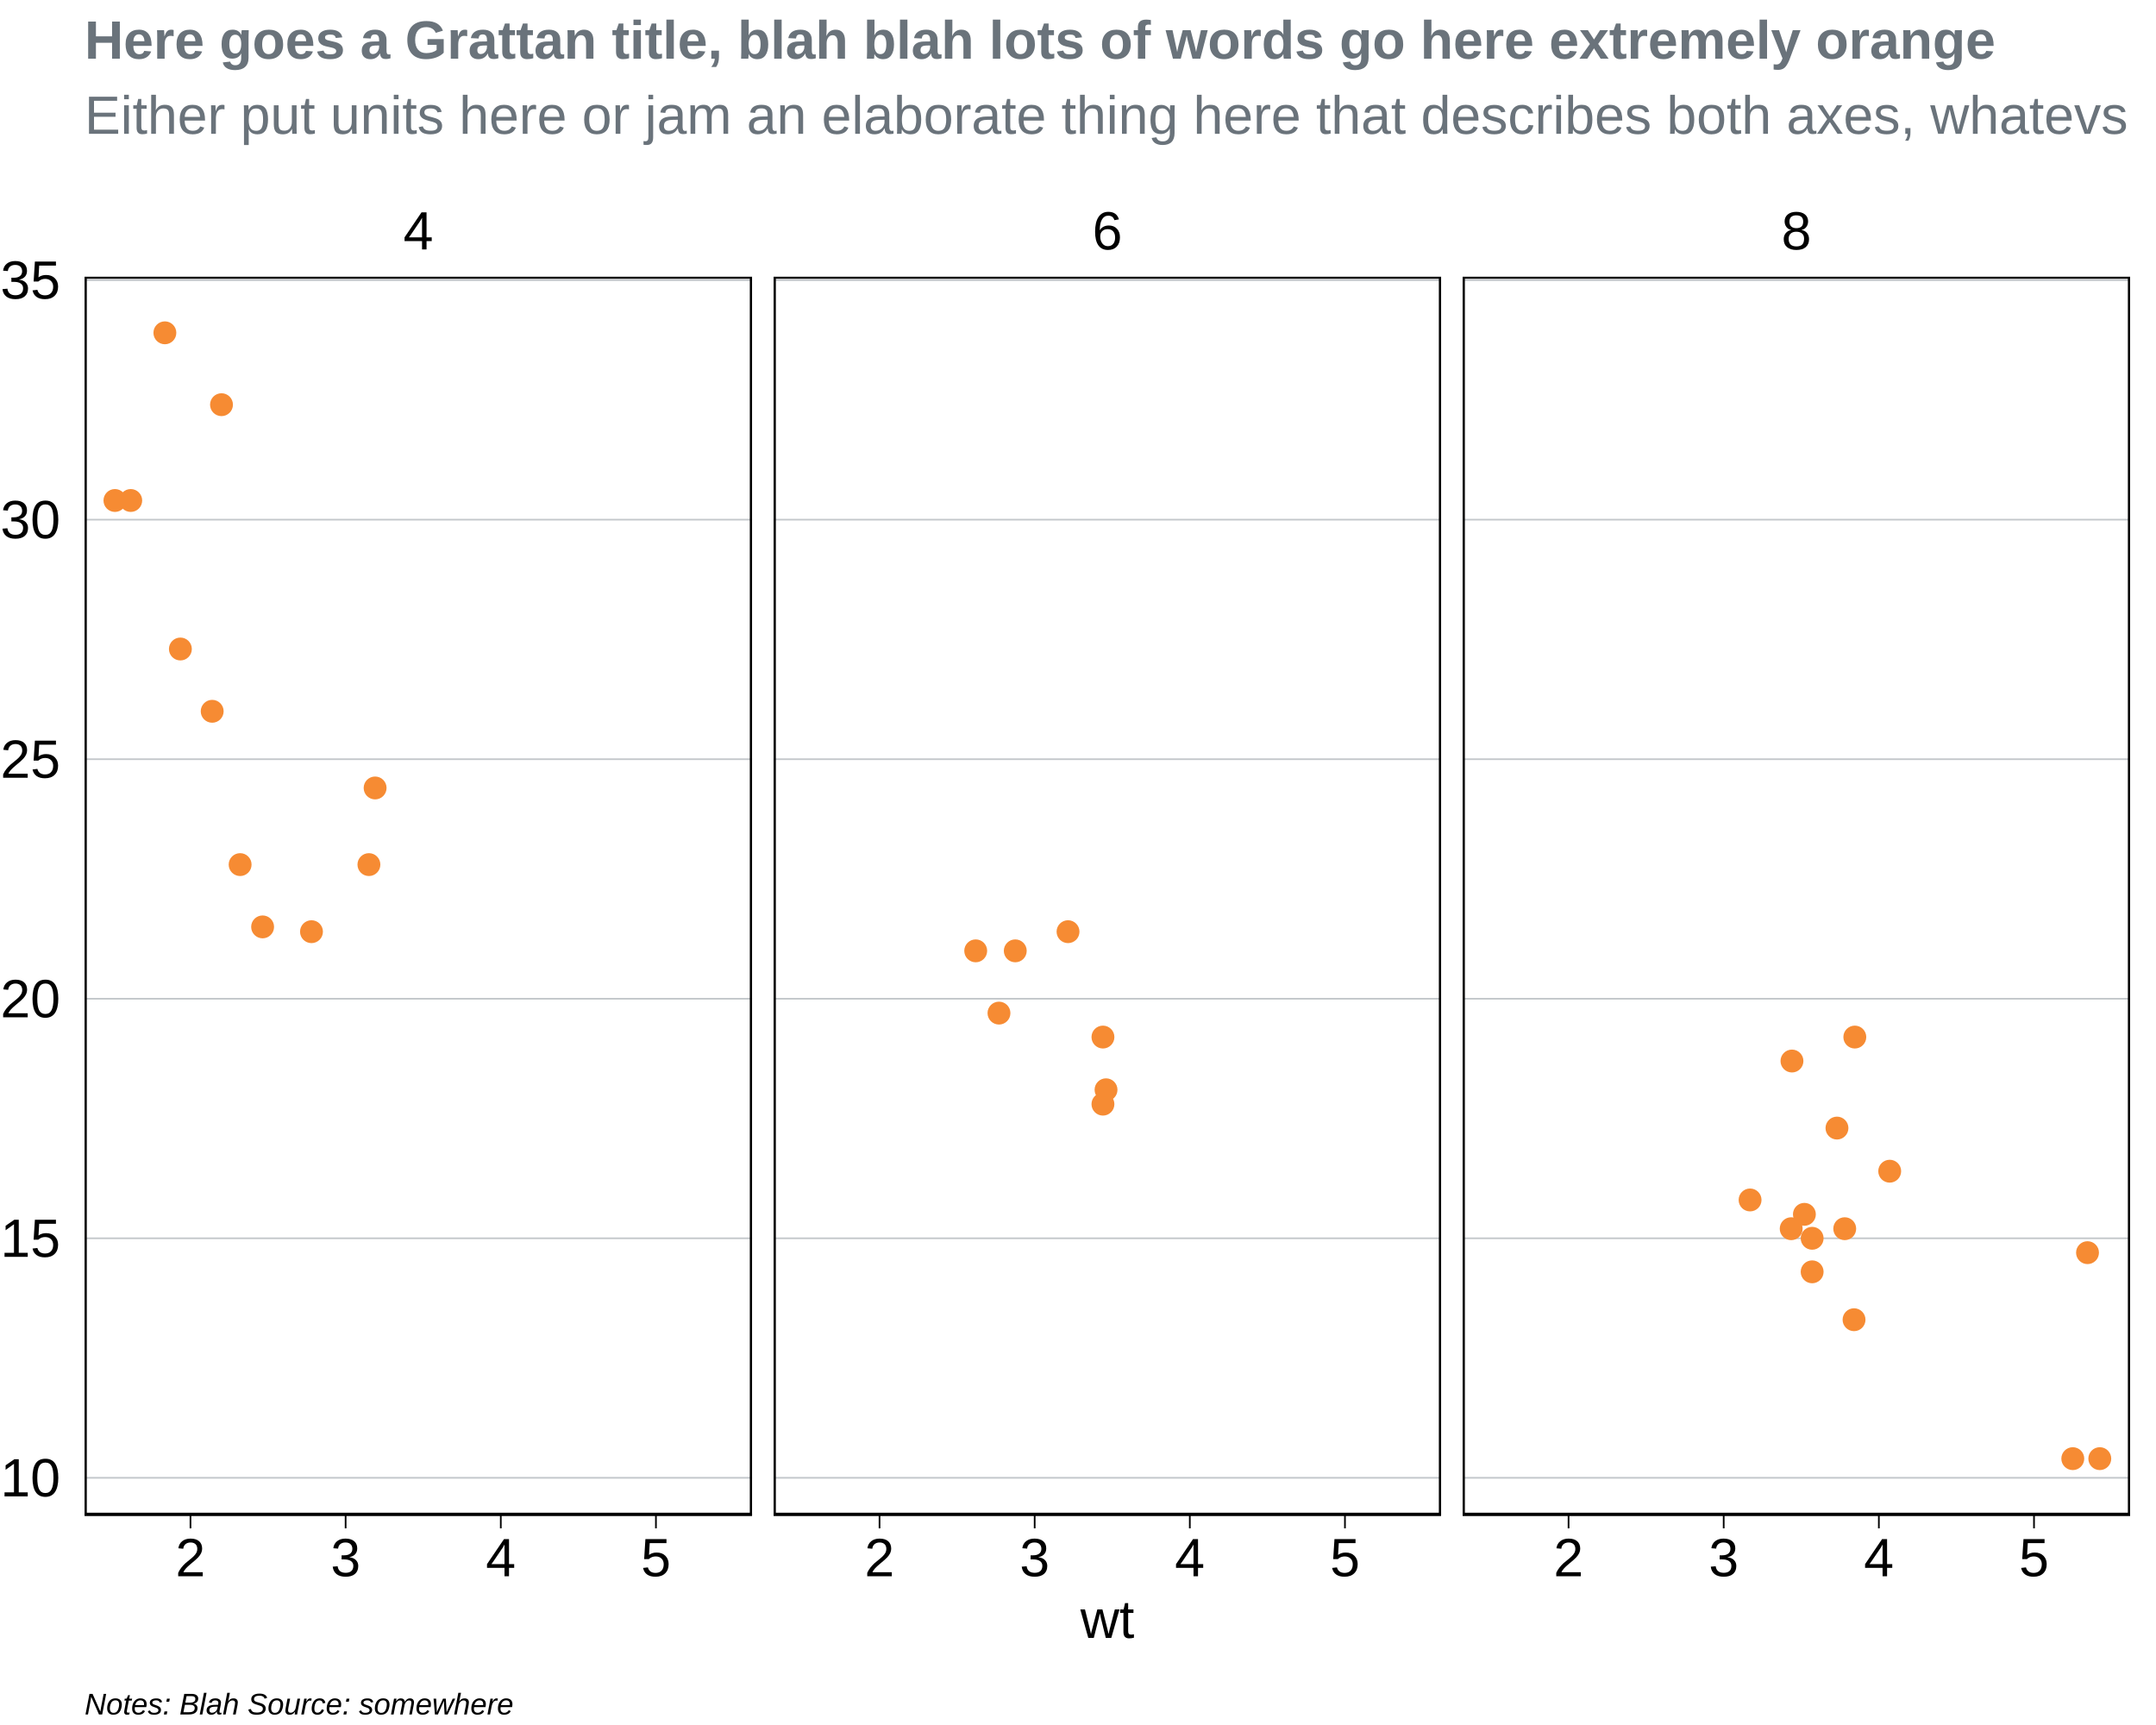
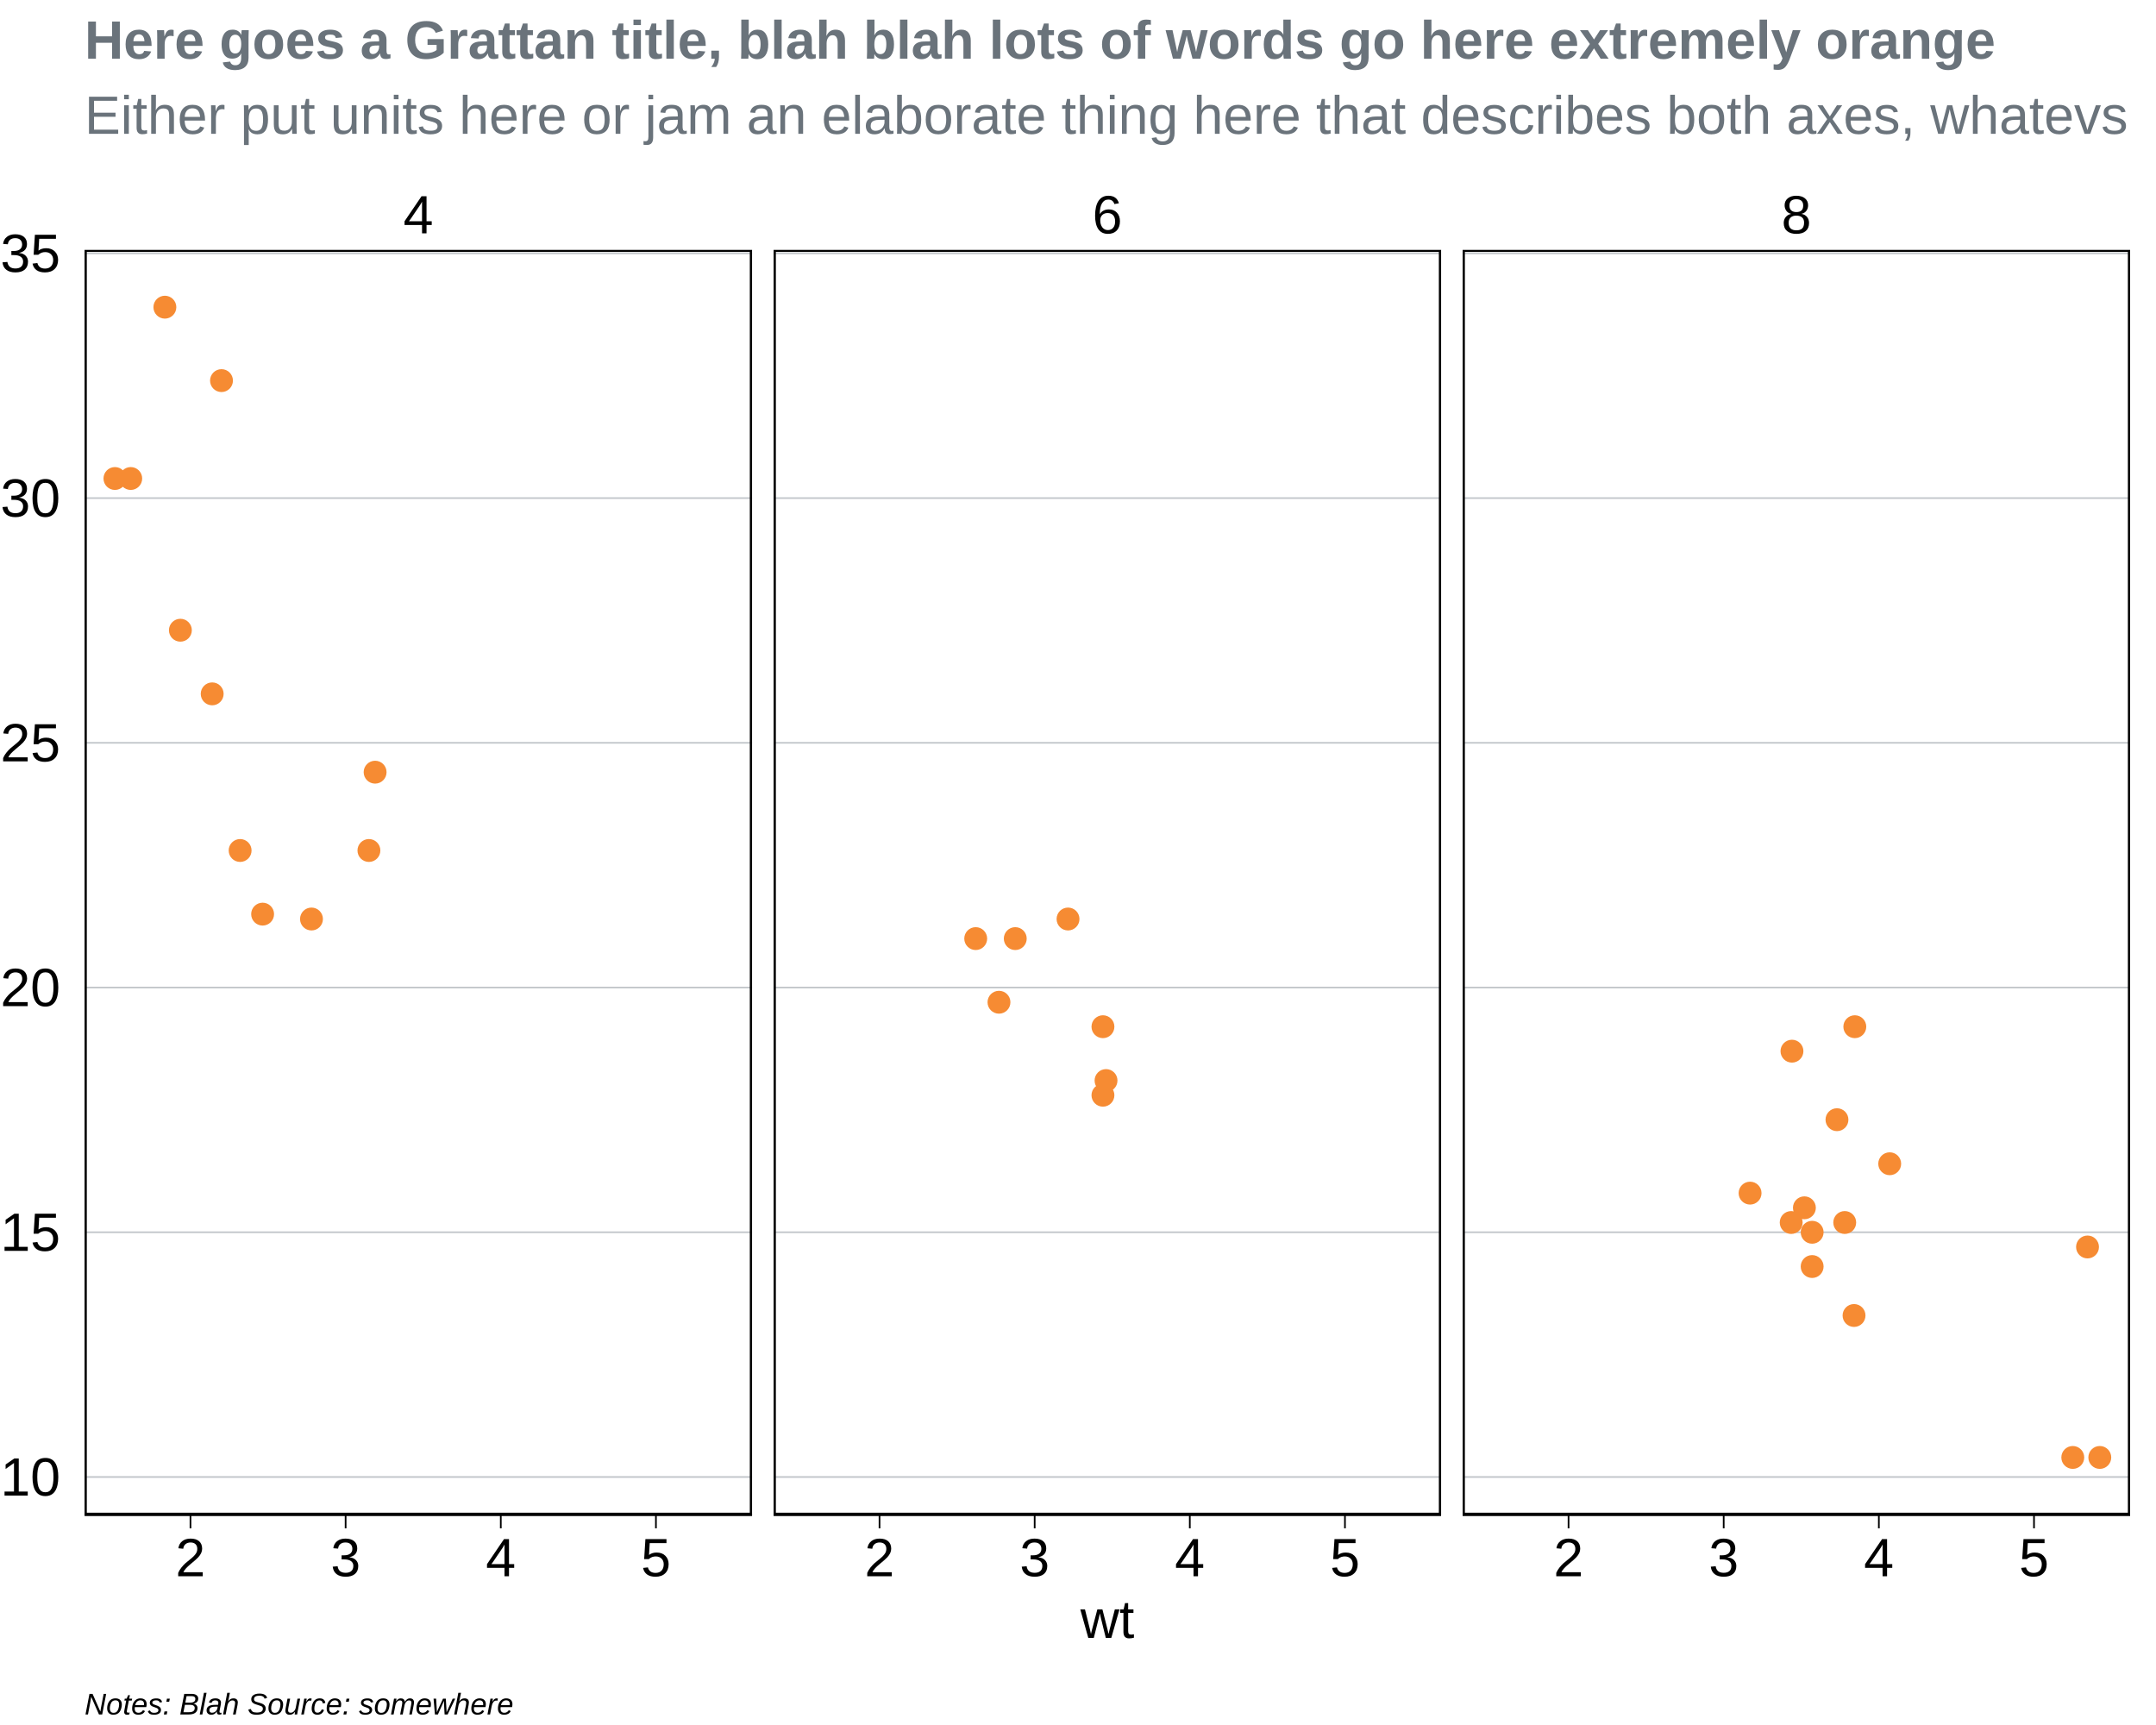
<svg xmlns="http://www.w3.org/2000/svg" viewBox="0 0 720.00 576.00">
  <defs>
    <style type="text/css">
    line, polyline, polygon, path, rect, circle {
      fill: none;
      stroke: #000000;
      stroke-linecap: round;
      stroke-linejoin: round;
      stroke-miterlimit: 10.00;
    }
  </style>
  </defs>
  <rect width="100%" height="100%" style="stroke: none; fill: #FFFFFF;" />
  <rect x="0.00" y="0.00" width="720.00" height="576.00" style="stroke-width: 0.75; stroke: none; fill: #FFFFFF;" />
  <defs>
-     <clipPath id="cpMjguMjR8MjUxLjE1fDUwNS44Nnw5Mi4zNA==">
-       <rect x="28.24" y="92.34" width="222.91" height="413.52" />
-     </clipPath>
-   </defs>
-   <rect x="28.24" y="92.34" width="222.91" height="413.52" style="stroke-width: 0.75; stroke: none; fill: #FFFFFF;" clip-path="url(#cpMjguMjR8MjUxLjE1fDUwNS44Nnw5Mi4zNA==)" />
-   <polyline points="28.24,493.46 251.15,493.46 " style="stroke-width: 0.56; stroke: #C3C7CB; stroke-linecap: butt;" clip-path="url(#cpMjguMjR8MjUxLjE1fDUwNS44Nnw5Mi4zNA==)" />
-   <polyline points="28.24,413.48 251.15,413.48 " style="stroke-width: 0.56; stroke: #C3C7CB; stroke-linecap: butt;" clip-path="url(#cpMjguMjR8MjUxLjE1fDUwNS44Nnw5Mi4zNA==)" />
-   <polyline points="28.24,333.49 251.15,333.49 " style="stroke-width: 0.56; stroke: #C3C7CB; stroke-linecap: butt;" clip-path="url(#cpMjguMjR8MjUxLjE1fDUwNS44Nnw5Mi4zNA==)" />
-   <polyline points="28.24,253.51 251.15,253.51 " style="stroke-width: 0.56; stroke: #C3C7CB; stroke-linecap: butt;" clip-path="url(#cpMjguMjR8MjUxLjE1fDUwNS44Nnw5Mi4zNA==)" />
-   <polyline points="28.24,173.52 251.15,173.52 " style="stroke-width: 0.56; stroke: #C3C7CB; stroke-linecap: butt;" clip-path="url(#cpMjguMjR8MjUxLjE1fDUwNS44Nnw5Mi4zNA==)" />
-   <polyline points="28.24,93.54 251.15,93.54 " style="stroke-width: 0.56; stroke: #C3C7CB; stroke-linecap: butt;" clip-path="url(#cpMjguMjR8MjUxLjE1fDUwNS44Nnw5Mi4zNA==)" />
-   <circle cx="80.19" cy="288.70" r="2.60pt" style="stroke-width: 0.71; stroke: #F68B33; fill: #F68B33;" clip-path="url(#cpMjguMjR8MjUxLjE1fDUwNS44Nnw5Mi4zNA==)" />
-   <circle cx="125.27" cy="263.11" r="2.60pt" style="stroke-width: 0.71; stroke: #F68B33; fill: #F68B33;" clip-path="url(#cpMjguMjR8MjUxLjE1fDUwNS44Nnw5Mi4zNA==)" />
-   <circle cx="123.20" cy="288.70" r="2.60pt" style="stroke-width: 0.71; stroke: #F68B33; fill: #F68B33;" clip-path="url(#cpMjguMjR8MjUxLjE1fDUwNS44Nnw5Mi4zNA==)" />
-   <circle cx="73.97" cy="135.13" r="2.60pt" style="stroke-width: 0.71; stroke: #F68B33; fill: #F68B33;" clip-path="url(#cpMjguMjR8MjUxLjE1fDUwNS44Nnw5Mi4zNA==)" />
-   <circle cx="43.66" cy="167.12" r="2.60pt" style="stroke-width: 0.71; stroke: #F68B33; fill: #F68B33;" clip-path="url(#cpMjguMjR8MjUxLjE1fDUwNS44Nnw5Mi4zNA==)" />
-   <circle cx="55.06" cy="111.13" r="2.60pt" style="stroke-width: 0.71; stroke: #F68B33; fill: #F68B33;" clip-path="url(#cpMjguMjR8MjUxLjE1fDUwNS44Nnw5Mi4zNA==)" />
-   <circle cx="87.70" cy="309.50" r="2.60pt" style="stroke-width: 0.71; stroke: #F68B33; fill: #F68B33;" clip-path="url(#cpMjguMjR8MjUxLjE1fDUwNS44Nnw5Mi4zNA==)" />
-   <circle cx="60.24" cy="216.71" r="2.60pt" style="stroke-width: 0.71; stroke: #F68B33; fill: #F68B33;" clip-path="url(#cpMjguMjR8MjUxLjE1fDUwNS44Nnw5Mi4zNA==)" />
-   <circle cx="70.86" cy="237.51" r="2.60pt" style="stroke-width: 0.71; stroke: #F68B33; fill: #F68B33;" clip-path="url(#cpMjguMjR8MjUxLjE1fDUwNS44Nnw5Mi4zNA==)" />
-   <circle cx="38.38" cy="167.12" r="2.60pt" style="stroke-width: 0.71; stroke: #F68B33; fill: #F68B33;" clip-path="url(#cpMjguMjR8MjUxLjE1fDUwNS44Nnw5Mi4zNA==)" />
-   <circle cx="104.02" cy="311.10" r="2.60pt" style="stroke-width: 0.71; stroke: #F68B33; fill: #F68B33;" clip-path="url(#cpMjguMjR8MjUxLjE1fDUwNS44Nnw5Mi4zNA==)" />
-   <rect x="28.24" y="92.34" width="222.91" height="413.52" style="stroke-width: 1.50;" clip-path="url(#cpMjguMjR8MjUxLjE1fDUwNS44Nnw5Mi4zNA==)" />
-   <defs>
-     <clipPath id="cpMC4wMHw3MjAuMDB8NTc2LjAwfDAuMDA=">
-       <rect x="0.00" y="0.00" width="720.00" height="576.00" />
-     </clipPath>
-   </defs>
-   <defs>
-     <clipPath id="cpMjU4LjM1fDQ4MS4yNXw1MDUuODZ8OTIuMzQ=">
-       <rect x="258.35" y="92.34" width="222.91" height="413.52" />
-     </clipPath>
-   </defs>
-   <rect x="258.35" y="92.34" width="222.91" height="413.52" style="stroke-width: 0.75; stroke: none; fill: #FFFFFF;" clip-path="url(#cpMjU4LjM1fDQ4MS4yNXw1MDUuODZ8OTIuMzQ=)" />
-   <polyline points="258.35,493.46 481.25,493.46 " style="stroke-width: 0.56; stroke: #C3C7CB; stroke-linecap: butt;" clip-path="url(#cpMjU4LjM1fDQ4MS4yNXw1MDUuODZ8OTIuMzQ=)" />
-   <polyline points="258.35,413.48 481.25,413.48 " style="stroke-width: 0.56; stroke: #C3C7CB; stroke-linecap: butt;" clip-path="url(#cpMjU4LjM1fDQ4MS4yNXw1MDUuODZ8OTIuMzQ=)" />
-   <polyline points="258.35,333.49 481.25,333.49 " style="stroke-width: 0.56; stroke: #C3C7CB; stroke-linecap: butt;" clip-path="url(#cpMjU4LjM1fDQ4MS4yNXw1MDUuODZ8OTIuMzQ=)" />
-   <polyline points="258.35,253.51 481.25,253.51 " style="stroke-width: 0.56; stroke: #C3C7CB; stroke-linecap: butt;" clip-path="url(#cpMjU4LjM1fDQ4MS4yNXw1MDUuODZ8OTIuMzQ=)" />
-   <polyline points="258.35,173.52 481.25,173.52 " style="stroke-width: 0.56; stroke: #C3C7CB; stroke-linecap: butt;" clip-path="url(#cpMjU4LjM1fDQ4MS4yNXw1MDUuODZ8OTIuMzQ=)" />
-   <polyline points="258.35,93.54 481.25,93.54 " style="stroke-width: 0.56; stroke: #C3C7CB; stroke-linecap: butt;" clip-path="url(#cpMjU4LjM1fDQ4MS4yNXw1MDUuODZ8OTIuMzQ=)" />
-   <circle cx="325.84" cy="317.50" r="2.60pt" style="stroke-width: 0.71; stroke: #F68B33; fill: #F68B33;" clip-path="url(#cpMjU4LjM1fDQ4MS4yNXw1MDUuODZ8OTIuMzQ=)" />
-   <circle cx="339.05" cy="317.50" r="2.60pt" style="stroke-width: 0.71; stroke: #F68B33; fill: #F68B33;" clip-path="url(#cpMjU4LjM1fDQ4MS4yNXw1MDUuODZ8OTIuMzQ=)" />
-   <circle cx="356.67" cy="311.10" r="2.60pt" style="stroke-width: 0.71; stroke: #F68B33; fill: #F68B33;" clip-path="url(#cpMjU4LjM1fDQ4MS4yNXw1MDUuODZ8OTIuMzQ=)" />
-   <circle cx="369.36" cy="363.89" r="2.60pt" style="stroke-width: 0.71; stroke: #F68B33; fill: #F68B33;" clip-path="url(#cpMjU4LjM1fDQ4MS4yNXw1MDUuODZ8OTIuMzQ=)" />
-   <circle cx="368.33" cy="346.29" r="2.60pt" style="stroke-width: 0.71; stroke: #F68B33; fill: #F68B33;" clip-path="url(#cpMjU4LjM1fDQ4MS4yNXw1MDUuODZ8OTIuMzQ=)" />
-   <circle cx="368.33" cy="368.69" r="2.60pt" style="stroke-width: 0.71; stroke: #F68B33; fill: #F68B33;" clip-path="url(#cpMjU4LjM1fDQ4MS4yNXw1MDUuODZ8OTIuMzQ=)" />
-   <circle cx="333.61" cy="338.29" r="2.60pt" style="stroke-width: 0.71; stroke: #F68B33; fill: #F68B33;" clip-path="url(#cpMjU4LjM1fDQ4MS4yNXw1MDUuODZ8OTIuMzQ=)" />
-   <rect x="258.35" y="92.34" width="222.91" height="413.52" style="stroke-width: 1.50;" clip-path="url(#cpMjU4LjM1fDQ4MS4yNXw1MDUuODZ8OTIuMzQ=)" />
-   <defs>
-     <clipPath id="cpMC4wMHw3MjAuMDB8NTc2LjAwfDAuMDA=">
-       <rect x="0.00" y="0.00" width="720.00" height="576.00" />
-     </clipPath>
-   </defs>
-   <defs>
-     <clipPath id="cpNDg4LjQ1fDcxMS4zNnw1MDUuODZ8OTIuMzQ=">
-       <rect x="488.45" y="92.34" width="222.91" height="413.52" />
-     </clipPath>
-   </defs>
-   <rect x="488.45" y="92.34" width="222.91" height="413.52" style="stroke-width: 0.75; stroke: none; fill: #FFFFFF;" clip-path="url(#cpNDg4LjQ1fDcxMS4zNnw1MDUuODZ8OTIuMzQ=)" />
-   <polyline points="488.45,493.46 711.36,493.46 " style="stroke-width: 0.56; stroke: #C3C7CB; stroke-linecap: butt;" clip-path="url(#cpNDg4LjQ1fDcxMS4zNnw1MDUuODZ8OTIuMzQ=)" />
-   <polyline points="488.45,413.48 711.36,413.48 " style="stroke-width: 0.56; stroke: #C3C7CB; stroke-linecap: butt;" clip-path="url(#cpNDg4LjQ1fDcxMS4zNnw1MDUuODZ8OTIuMzQ=)" />
-   <polyline points="488.45,333.49 711.36,333.49 " style="stroke-width: 0.56; stroke: #C3C7CB; stroke-linecap: butt;" clip-path="url(#cpNDg4LjQ1fDcxMS4zNnw1MDUuODZ8OTIuMzQ=)" />
-   <polyline points="488.45,253.51 711.36,253.51 " style="stroke-width: 0.56; stroke: #C3C7CB; stroke-linecap: butt;" clip-path="url(#cpNDg4LjQ1fDcxMS4zNnw1MDUuODZ8OTIuMzQ=)" />
-   <polyline points="488.45,173.52 711.36,173.52 " style="stroke-width: 0.56; stroke: #C3C7CB; stroke-linecap: butt;" clip-path="url(#cpNDg4LjQ1fDcxMS4zNnw1MDUuODZ8OTIuMzQ=)" />
-   <polyline points="488.45,93.54 711.36,93.54 " style="stroke-width: 0.56; stroke: #C3C7CB; stroke-linecap: butt;" clip-path="url(#cpNDg4LjQ1fDcxMS4zNnw1MDUuODZ8OTIuMzQ=)" />
-   <circle cx="598.43" cy="354.29" r="2.60pt" style="stroke-width: 0.71; stroke: #F68B33; fill: #F68B33;" clip-path="url(#cpNDg4LjQ1fDcxMS4zNnw1MDUuODZ8OTIuMzQ=)" />
-   <circle cx="605.17" cy="424.68" r="2.60pt" style="stroke-width: 0.71; stroke: #F68B33; fill: #F68B33;" clip-path="url(#cpNDg4LjQ1fDcxMS4zNnw1MDUuODZ8OTIuMzQ=)" />
-   <circle cx="631.07" cy="391.08" r="2.60pt" style="stroke-width: 0.71; stroke: #F68B33; fill: #F68B33;" clip-path="url(#cpNDg4LjQ1fDcxMS4zNnw1MDUuODZ8OTIuMzQ=)" />
-   <circle cx="613.46" cy="376.68" r="2.60pt" style="stroke-width: 0.71; stroke: #F68B33; fill: #F68B33;" clip-path="url(#cpNDg4LjQ1fDcxMS4zNnw1MDUuODZ8OTIuMzQ=)" />
-   <circle cx="616.05" cy="410.28" r="2.60pt" style="stroke-width: 0.71; stroke: #F68B33; fill: #F68B33;" clip-path="url(#cpNDg4LjQ1fDcxMS4zNnw1MDUuODZ8OTIuMzQ=)" />
-   <circle cx="692.21" cy="487.06" r="2.60pt" style="stroke-width: 0.71; stroke: #F68B33; fill: #F68B33;" clip-path="url(#cpNDg4LjQ1fDcxMS4zNnw1MDUuODZ8OTIuMzQ=)" />
-   <circle cx="701.23" cy="487.06" r="2.60pt" style="stroke-width: 0.71; stroke: #F68B33; fill: #F68B33;" clip-path="url(#cpNDg4LjQ1fDcxMS4zNnw1MDUuODZ8OTIuMzQ=)" />
-   <circle cx="697.13" cy="418.28" r="2.60pt" style="stroke-width: 0.71; stroke: #F68B33; fill: #F68B33;" clip-path="url(#cpNDg4LjQ1fDcxMS4zNnw1MDUuODZ8OTIuMzQ=)" />
-   <circle cx="602.58" cy="405.48" r="2.60pt" style="stroke-width: 0.71; stroke: #F68B33; fill: #F68B33;" clip-path="url(#cpNDg4LjQ1fDcxMS4zNnw1MDUuODZ8OTIuMzQ=)" />
-   <circle cx="598.17" cy="410.28" r="2.60pt" style="stroke-width: 0.71; stroke: #F68B33; fill: #F68B33;" clip-path="url(#cpNDg4LjQ1fDcxMS4zNnw1MDUuODZ8OTIuMzQ=)" />
-   <circle cx="619.16" cy="440.67" r="2.60pt" style="stroke-width: 0.71; stroke: #F68B33; fill: #F68B33;" clip-path="url(#cpNDg4LjQ1fDcxMS4zNnw1MDUuODZ8OTIuMzQ=)" />
-   <circle cx="619.42" cy="346.29" r="2.60pt" style="stroke-width: 0.71; stroke: #F68B33; fill: #F68B33;" clip-path="url(#cpNDg4LjQ1fDcxMS4zNnw1MDUuODZ8OTIuMzQ=)" />
-   <circle cx="584.44" cy="400.68" r="2.60pt" style="stroke-width: 0.71; stroke: #F68B33; fill: #F68B33;" clip-path="url(#cpNDg4LjQ1fDcxMS4zNnw1MDUuODZ8OTIuMzQ=)" />
-   <circle cx="605.17" cy="413.48" r="2.60pt" style="stroke-width: 0.71; stroke: #F68B33; fill: #F68B33;" clip-path="url(#cpNDg4LjQ1fDcxMS4zNnw1MDUuODZ8OTIuMzQ=)" />
-   <rect x="488.45" y="92.34" width="222.91" height="413.52" style="stroke-width: 1.50;" clip-path="url(#cpNDg4LjQ1fDcxMS4zNnw1MDUuODZ8OTIuMzQ=)" />
-   <defs>
-     <clipPath id="cpMC4wMHw3MjAuMDB8NTc2LjAwfDAuMDA=">
-       <rect x="0.00" y="0.00" width="720.00" height="576.00" />
-     </clipPath>
-   </defs>
-   <defs>
-     <clipPath id="cpMjguMjR8MjUxLjE1fDkyLjM0fDYxLjg3">
-       <rect x="28.24" y="61.87" width="222.91" height="30.47" />
-     </clipPath>
-   </defs>
-   <rect x="28.24" y="61.87" width="222.91" height="30.47" style="stroke-width: 0.75; stroke: none; fill: #FFFFFF;" clip-path="url(#cpMjguMjR8MjUxLjE1fDkyLjM0fDYxLjg3)" />
-   <g clip-path="url(#cpMjguMjR8MjUxLjE1fDkyLjM0fDYxLjg3)">
-     <text x="134.69" y="83.30" style="font-size: 18.00px; font-family: Liberation Sans;" textLength="10.02px" lengthAdjust="spacingAndGlyphs">4</text>
-   </g>
-   <defs>
-     <clipPath id="cpMC4wMHw3MjAuMDB8NTc2LjAwfDAuMDA=">
-       <rect x="0.00" y="0.00" width="720.00" height="576.00" />
-     </clipPath>
-   </defs>
-   <defs>
-     <clipPath id="cpMjU4LjM1fDQ4MS4yNXw5Mi4zNHw2MS44Nw==">
-       <rect x="258.35" y="61.87" width="222.91" height="30.47" />
-     </clipPath>
-   </defs>
-   <rect x="258.35" y="61.87" width="222.91" height="30.47" style="stroke-width: 0.75; stroke: none; fill: #FFFFFF;" clip-path="url(#cpMjU4LjM1fDQ4MS4yNXw5Mi4zNHw2MS44Nw==)" />
-   <g clip-path="url(#cpMjU4LjM1fDQ4MS4yNXw5Mi4zNHw2MS44Nw==)">
-     <text x="364.79" y="83.30" style="font-size: 18.00px; font-family: Liberation Sans;" textLength="10.02px" lengthAdjust="spacingAndGlyphs">6</text>
-   </g>
-   <defs>
-     <clipPath id="cpMC4wMHw3MjAuMDB8NTc2LjAwfDAuMDA=">
-       <rect x="0.00" y="0.00" width="720.00" height="576.00" />
-     </clipPath>
-   </defs>
-   <defs>
-     <clipPath id="cpNDg4LjQ1fDcxMS4zNnw5Mi4zNHw2MS44Nw==">
-       <rect x="488.45" y="61.87" width="222.91" height="30.47" />
-     </clipPath>
-   </defs>
-   <rect x="488.45" y="61.87" width="222.91" height="30.47" style="stroke-width: 0.75; stroke: none; fill: #FFFFFF;" clip-path="url(#cpNDg4LjQ1fDcxMS4zNnw5Mi4zNHw2MS44Nw==)" />
-   <g clip-path="url(#cpNDg4LjQ1fDcxMS4zNnw5Mi4zNHw2MS44Nw==)">
-     <text x="594.90" y="83.30" style="font-size: 18.00px; font-family: Liberation Sans;" textLength="10.02px" lengthAdjust="spacingAndGlyphs">8</text>
+     <clipPath id="cpMjguMjR8MjUxLjE1fDUwNS44Nnw4My4zNw==">
+       <rect x="28.24" y="83.37" width="222.91" height="422.49" />
+     </clipPath>
+   </defs>
+   <rect x="28.24" y="83.37" width="222.91" height="422.49" style="stroke-width: 0.75; stroke: none; fill: #FFFFFF;" clip-path="url(#cpMjguMjR8MjUxLjE1fDUwNS44Nnw4My4zNw==)" />
+   <polyline points="28.24,493.19 251.15,493.19 " style="stroke-width: 0.56; stroke: #C3C7CB; stroke-linecap: butt;" clip-path="url(#cpMjguMjR8MjUxLjE1fDUwNS44Nnw4My4zNw==)" />
+   <polyline points="28.24,411.47 251.15,411.47 " style="stroke-width: 0.56; stroke: #C3C7CB; stroke-linecap: butt;" clip-path="url(#cpMjguMjR8MjUxLjE1fDUwNS44Nnw4My4zNw==)" />
+   <polyline points="28.24,329.75 251.15,329.75 " style="stroke-width: 0.56; stroke: #C3C7CB; stroke-linecap: butt;" clip-path="url(#cpMjguMjR8MjUxLjE1fDUwNS44Nnw4My4zNw==)" />
+   <polyline points="28.24,248.04 251.15,248.04 " style="stroke-width: 0.56; stroke: #C3C7CB; stroke-linecap: butt;" clip-path="url(#cpMjguMjR8MjUxLjE1fDUwNS44Nnw4My4zNw==)" />
+   <polyline points="28.24,166.32 251.15,166.32 " style="stroke-width: 0.56; stroke: #C3C7CB; stroke-linecap: butt;" clip-path="url(#cpMjguMjR8MjUxLjE1fDUwNS44Nnw4My4zNw==)" />
+   <polyline points="28.24,84.60 251.15,84.60 " style="stroke-width: 0.56; stroke: #C3C7CB; stroke-linecap: butt;" clip-path="url(#cpMjguMjR8MjUxLjE1fDUwNS44Nnw4My4zNw==)" />
+   <circle cx="80.19" cy="283.99" r="2.60pt" style="stroke-width: 0.71; stroke: #F68B33; fill: #F68B33;" clip-path="url(#cpMjguMjR8MjUxLjE1fDUwNS44Nnw4My4zNw==)" />
+   <circle cx="125.27" cy="257.84" r="2.60pt" style="stroke-width: 0.71; stroke: #F68B33; fill: #F68B33;" clip-path="url(#cpMjguMjR8MjUxLjE1fDUwNS44Nnw4My4zNw==)" />
+   <circle cx="123.20" cy="283.99" r="2.60pt" style="stroke-width: 0.71; stroke: #F68B33; fill: #F68B33;" clip-path="url(#cpMjguMjR8MjUxLjE1fDUwNS44Nnw4My4zNw==)" />
+   <circle cx="73.97" cy="127.09" r="2.60pt" style="stroke-width: 0.71; stroke: #F68B33; fill: #F68B33;" clip-path="url(#cpMjguMjR8MjUxLjE1fDUwNS44Nnw4My4zNw==)" />
+   <circle cx="43.66" cy="159.78" r="2.60pt" style="stroke-width: 0.71; stroke: #F68B33; fill: #F68B33;" clip-path="url(#cpMjguMjR8MjUxLjE1fDUwNS44Nnw4My4zNw==)" />
+   <circle cx="55.06" cy="102.57" r="2.60pt" style="stroke-width: 0.71; stroke: #F68B33; fill: #F68B33;" clip-path="url(#cpMjguMjR8MjUxLjE1fDUwNS44Nnw4My4zNw==)" />
+   <circle cx="87.70" cy="305.24" r="2.60pt" style="stroke-width: 0.71; stroke: #F68B33; fill: #F68B33;" clip-path="url(#cpMjguMjR8MjUxLjE1fDUwNS44Nnw4My4zNw==)" />
+   <circle cx="60.24" cy="210.44" r="2.60pt" style="stroke-width: 0.71; stroke: #F68B33; fill: #F68B33;" clip-path="url(#cpMjguMjR8MjUxLjE1fDUwNS44Nnw4My4zNw==)" />
+   <circle cx="70.86" cy="231.69" r="2.60pt" style="stroke-width: 0.71; stroke: #F68B33; fill: #F68B33;" clip-path="url(#cpMjguMjR8MjUxLjE1fDUwNS44Nnw4My4zNw==)" />
+   <circle cx="38.38" cy="159.78" r="2.60pt" style="stroke-width: 0.71; stroke: #F68B33; fill: #F68B33;" clip-path="url(#cpMjguMjR8MjUxLjE1fDUwNS44Nnw4My4zNw==)" />
+   <circle cx="104.02" cy="306.87" r="2.60pt" style="stroke-width: 0.71; stroke: #F68B33; fill: #F68B33;" clip-path="url(#cpMjguMjR8MjUxLjE1fDUwNS44Nnw4My4zNw==)" />
+   <rect x="28.24" y="83.37" width="222.91" height="422.49" style="stroke-width: 1.50;" clip-path="url(#cpMjguMjR8MjUxLjE1fDUwNS44Nnw4My4zNw==)" />
+   <defs>
+     <clipPath id="cpMC4wMHw3MjAuMDB8NTc2LjAwfDAuMDA=">
+       <rect x="0.00" y="0.00" width="720.00" height="576.00" />
+     </clipPath>
+   </defs>
+   <defs>
+     <clipPath id="cpMjU4LjM1fDQ4MS4yNXw1MDUuODZ8ODMuMzc=">
+       <rect x="258.35" y="83.37" width="222.91" height="422.49" />
+     </clipPath>
+   </defs>
+   <rect x="258.35" y="83.37" width="222.91" height="422.49" style="stroke-width: 0.75; stroke: none; fill: #FFFFFF;" clip-path="url(#cpMjU4LjM1fDQ4MS4yNXw1MDUuODZ8ODMuMzc=)" />
+   <polyline points="258.35,493.19 481.25,493.19 " style="stroke-width: 0.56; stroke: #C3C7CB; stroke-linecap: butt;" clip-path="url(#cpMjU4LjM1fDQ4MS4yNXw1MDUuODZ8ODMuMzc=)" />
+   <polyline points="258.35,411.47 481.25,411.47 " style="stroke-width: 0.56; stroke: #C3C7CB; stroke-linecap: butt;" clip-path="url(#cpMjU4LjM1fDQ4MS4yNXw1MDUuODZ8ODMuMzc=)" />
+   <polyline points="258.35,329.75 481.25,329.75 " style="stroke-width: 0.56; stroke: #C3C7CB; stroke-linecap: butt;" clip-path="url(#cpMjU4LjM1fDQ4MS4yNXw1MDUuODZ8ODMuMzc=)" />
+   <polyline points="258.35,248.04 481.25,248.04 " style="stroke-width: 0.56; stroke: #C3C7CB; stroke-linecap: butt;" clip-path="url(#cpMjU4LjM1fDQ4MS4yNXw1MDUuODZ8ODMuMzc=)" />
+   <polyline points="258.35,166.32 481.25,166.32 " style="stroke-width: 0.56; stroke: #C3C7CB; stroke-linecap: butt;" clip-path="url(#cpMjU4LjM1fDQ4MS4yNXw1MDUuODZ8ODMuMzc=)" />
+   <polyline points="258.35,84.60 481.25,84.60 " style="stroke-width: 0.56; stroke: #C3C7CB; stroke-linecap: butt;" clip-path="url(#cpMjU4LjM1fDQ4MS4yNXw1MDUuODZ8ODMuMzc=)" />
+   <circle cx="325.84" cy="313.41" r="2.60pt" style="stroke-width: 0.71; stroke: #F68B33; fill: #F68B33;" clip-path="url(#cpMjU4LjM1fDQ4MS4yNXw1MDUuODZ8ODMuMzc=)" />
+   <circle cx="339.05" cy="313.41" r="2.60pt" style="stroke-width: 0.71; stroke: #F68B33; fill: #F68B33;" clip-path="url(#cpMjU4LjM1fDQ4MS4yNXw1MDUuODZ8ODMuMzc=)" />
+   <circle cx="356.67" cy="306.87" r="2.60pt" style="stroke-width: 0.71; stroke: #F68B33; fill: #F68B33;" clip-path="url(#cpMjU4LjM1fDQ4MS4yNXw1MDUuODZ8ODMuMzc=)" />
+   <circle cx="369.36" cy="360.81" r="2.60pt" style="stroke-width: 0.71; stroke: #F68B33; fill: #F68B33;" clip-path="url(#cpMjU4LjM1fDQ4MS4yNXw1MDUuODZ8ODMuMzc=)" />
+   <circle cx="368.33" cy="342.83" r="2.60pt" style="stroke-width: 0.71; stroke: #F68B33; fill: #F68B33;" clip-path="url(#cpMjU4LjM1fDQ4MS4yNXw1MDUuODZ8ODMuMzc=)" />
+   <circle cx="368.33" cy="365.71" r="2.60pt" style="stroke-width: 0.71; stroke: #F68B33; fill: #F68B33;" clip-path="url(#cpMjU4LjM1fDQ4MS4yNXw1MDUuODZ8ODMuMzc=)" />
+   <circle cx="333.61" cy="334.66" r="2.60pt" style="stroke-width: 0.71; stroke: #F68B33; fill: #F68B33;" clip-path="url(#cpMjU4LjM1fDQ4MS4yNXw1MDUuODZ8ODMuMzc=)" />
+   <rect x="258.35" y="83.37" width="222.91" height="422.49" style="stroke-width: 1.50;" clip-path="url(#cpMjU4LjM1fDQ4MS4yNXw1MDUuODZ8ODMuMzc=)" />
+   <defs>
+     <clipPath id="cpMC4wMHw3MjAuMDB8NTc2LjAwfDAuMDA=">
+       <rect x="0.00" y="0.00" width="720.00" height="576.00" />
+     </clipPath>
+   </defs>
+   <defs>
+     <clipPath id="cpNDg4LjQ1fDcxMS4zNnw1MDUuODZ8ODMuMzc=">
+       <rect x="488.45" y="83.37" width="222.91" height="422.49" />
+     </clipPath>
+   </defs>
+   <rect x="488.45" y="83.37" width="222.91" height="422.49" style="stroke-width: 0.75; stroke: none; fill: #FFFFFF;" clip-path="url(#cpNDg4LjQ1fDcxMS4zNnw1MDUuODZ8ODMuMzc=)" />
+   <polyline points="488.45,493.19 711.36,493.19 " style="stroke-width: 0.56; stroke: #C3C7CB; stroke-linecap: butt;" clip-path="url(#cpNDg4LjQ1fDcxMS4zNnw1MDUuODZ8ODMuMzc=)" />
+   <polyline points="488.45,411.47 711.36,411.47 " style="stroke-width: 0.56; stroke: #C3C7CB; stroke-linecap: butt;" clip-path="url(#cpNDg4LjQ1fDcxMS4zNnw1MDUuODZ8ODMuMzc=)" />
+   <polyline points="488.45,329.75 711.36,329.75 " style="stroke-width: 0.56; stroke: #C3C7CB; stroke-linecap: butt;" clip-path="url(#cpNDg4LjQ1fDcxMS4zNnw1MDUuODZ8ODMuMzc=)" />
+   <polyline points="488.45,248.04 711.36,248.04 " style="stroke-width: 0.56; stroke: #C3C7CB; stroke-linecap: butt;" clip-path="url(#cpNDg4LjQ1fDcxMS4zNnw1MDUuODZ8ODMuMzc=)" />
+   <polyline points="488.45,166.32 711.36,166.32 " style="stroke-width: 0.56; stroke: #C3C7CB; stroke-linecap: butt;" clip-path="url(#cpNDg4LjQ1fDcxMS4zNnw1MDUuODZ8ODMuMzc=)" />
+   <polyline points="488.45,84.60 711.36,84.60 " style="stroke-width: 0.56; stroke: #C3C7CB; stroke-linecap: butt;" clip-path="url(#cpNDg4LjQ1fDcxMS4zNnw1MDUuODZ8ODMuMzc=)" />
+   <circle cx="598.43" cy="351.00" r="2.60pt" style="stroke-width: 0.71; stroke: #F68B33; fill: #F68B33;" clip-path="url(#cpNDg4LjQ1fDcxMS4zNnw1MDUuODZ8ODMuMzc=)" />
+   <circle cx="605.17" cy="422.91" r="2.60pt" style="stroke-width: 0.71; stroke: #F68B33; fill: #F68B33;" clip-path="url(#cpNDg4LjQ1fDcxMS4zNnw1MDUuODZ8ODMuMzc=)" />
+   <circle cx="631.07" cy="388.59" r="2.60pt" style="stroke-width: 0.71; stroke: #F68B33; fill: #F68B33;" clip-path="url(#cpNDg4LjQ1fDcxMS4zNnw1MDUuODZ8ODMuMzc=)" />
+   <circle cx="613.46" cy="373.88" r="2.60pt" style="stroke-width: 0.71; stroke: #F68B33; fill: #F68B33;" clip-path="url(#cpNDg4LjQ1fDcxMS4zNnw1MDUuODZ8ODMuMzc=)" />
+   <circle cx="616.05" cy="408.21" r="2.60pt" style="stroke-width: 0.71; stroke: #F68B33; fill: #F68B33;" clip-path="url(#cpNDg4LjQ1fDcxMS4zNnw1MDUuODZ8ODMuMzc=)" />
+   <circle cx="692.21" cy="486.66" r="2.60pt" style="stroke-width: 0.71; stroke: #F68B33; fill: #F68B33;" clip-path="url(#cpNDg4LjQ1fDcxMS4zNnw1MDUuODZ8ODMuMzc=)" />
+   <circle cx="701.23" cy="486.66" r="2.60pt" style="stroke-width: 0.71; stroke: #F68B33; fill: #F68B33;" clip-path="url(#cpNDg4LjQ1fDcxMS4zNnw1MDUuODZ8ODMuMzc=)" />
+   <circle cx="697.13" cy="416.38" r="2.60pt" style="stroke-width: 0.71; stroke: #F68B33; fill: #F68B33;" clip-path="url(#cpNDg4LjQ1fDcxMS4zNnw1MDUuODZ8ODMuMzc=)" />
+   <circle cx="602.58" cy="403.30" r="2.60pt" style="stroke-width: 0.71; stroke: #F68B33; fill: #F68B33;" clip-path="url(#cpNDg4LjQ1fDcxMS4zNnw1MDUuODZ8ODMuMzc=)" />
+   <circle cx="598.17" cy="408.21" r="2.60pt" style="stroke-width: 0.71; stroke: #F68B33; fill: #F68B33;" clip-path="url(#cpNDg4LjQ1fDcxMS4zNnw1MDUuODZ8ODMuMzc=)" />
+   <circle cx="619.16" cy="439.26" r="2.60pt" style="stroke-width: 0.71; stroke: #F68B33; fill: #F68B33;" clip-path="url(#cpNDg4LjQ1fDcxMS4zNnw1MDUuODZ8ODMuMzc=)" />
+   <circle cx="619.42" cy="342.83" r="2.60pt" style="stroke-width: 0.71; stroke: #F68B33; fill: #F68B33;" clip-path="url(#cpNDg4LjQ1fDcxMS4zNnw1MDUuODZ8ODMuMzc=)" />
+   <circle cx="584.44" cy="398.40" r="2.60pt" style="stroke-width: 0.71; stroke: #F68B33; fill: #F68B33;" clip-path="url(#cpNDg4LjQ1fDcxMS4zNnw1MDUuODZ8ODMuMzc=)" />
+   <circle cx="605.17" cy="411.47" r="2.60pt" style="stroke-width: 0.71; stroke: #F68B33; fill: #F68B33;" clip-path="url(#cpNDg4LjQ1fDcxMS4zNnw1MDUuODZ8ODMuMzc=)" />
+   <rect x="488.45" y="83.37" width="222.91" height="422.49" style="stroke-width: 1.50;" clip-path="url(#cpNDg4LjQ1fDcxMS4zNnw1MDUuODZ8ODMuMzc=)" />
+   <defs>
+     <clipPath id="cpMC4wMHw3MjAuMDB8NTc2LjAwfDAuMDA=">
+       <rect x="0.00" y="0.00" width="720.00" height="576.00" />
+     </clipPath>
+   </defs>
+   <defs>
+     <clipPath id="cpMjguMjR8MjUxLjE1fDgzLjM3fDYxLjg3">
+       <rect x="28.24" y="61.87" width="222.91" height="21.50" />
+     </clipPath>
+   </defs>
+   <rect x="28.24" y="61.87" width="222.91" height="21.50" style="stroke-width: 0.75; stroke: none; fill: #FFFFFF;" clip-path="url(#cpMjguMjR8MjUxLjE1fDgzLjM3fDYxLjg3)" />
+   <g clip-path="url(#cpMjguMjR8MjUxLjE1fDgzLjM3fDYxLjg3)">
+     <text x="134.69" y="77.92" style="font-size: 18.00px; font-family: Liberation Sans;" textLength="10.02px" lengthAdjust="spacingAndGlyphs">4</text>
+   </g>
+   <defs>
+     <clipPath id="cpMC4wMHw3MjAuMDB8NTc2LjAwfDAuMDA=">
+       <rect x="0.00" y="0.00" width="720.00" height="576.00" />
+     </clipPath>
+   </defs>
+   <defs>
+     <clipPath id="cpMjU4LjM1fDQ4MS4yNXw4My4zN3w2MS44Nw==">
+       <rect x="258.35" y="61.87" width="222.91" height="21.50" />
+     </clipPath>
+   </defs>
+   <rect x="258.35" y="61.87" width="222.91" height="21.50" style="stroke-width: 0.75; stroke: none; fill: #FFFFFF;" clip-path="url(#cpMjU4LjM1fDQ4MS4yNXw4My4zN3w2MS44Nw==)" />
+   <g clip-path="url(#cpMjU4LjM1fDQ4MS4yNXw4My4zN3w2MS44Nw==)">
+     <text x="364.79" y="77.92" style="font-size: 18.00px; font-family: Liberation Sans;" textLength="10.02px" lengthAdjust="spacingAndGlyphs">6</text>
+   </g>
+   <defs>
+     <clipPath id="cpMC4wMHw3MjAuMDB8NTc2LjAwfDAuMDA=">
+       <rect x="0.00" y="0.00" width="720.00" height="576.00" />
+     </clipPath>
+   </defs>
+   <defs>
+     <clipPath id="cpNDg4LjQ1fDcxMS4zNnw4My4zN3w2MS44Nw==">
+       <rect x="488.45" y="61.87" width="222.91" height="21.50" />
+     </clipPath>
+   </defs>
+   <rect x="488.45" y="61.87" width="222.91" height="21.50" style="stroke-width: 0.75; stroke: none; fill: #FFFFFF;" clip-path="url(#cpNDg4LjQ1fDcxMS4zNnw4My4zN3w2MS44Nw==)" />
+   <g clip-path="url(#cpNDg4LjQ1fDcxMS4zNnw4My4zN3w2MS44Nw==)">
+     <text x="594.90" y="77.92" style="font-size: 18.00px; font-family: Liberation Sans;" textLength="10.02px" lengthAdjust="spacingAndGlyphs">8</text>
  </g>
  <defs>
    <clipPath id="cpMC4wMHw3MjAuMDB8NTc2LjAwfDAuMDA=">
      <rect x="0.00" y="0.00" width="720.00" height="576.00" />
    </clipPath>
  </defs>
  <polyline points="28.24,505.86 251.15,505.86 " style="stroke-width: 0.75; stroke-linecap: butt;" clip-path="url(#cpMC4wMHw3MjAuMDB8NTc2LjAwfDAuMDA=)" />
  <polyline points="63.61,510.34 63.61,505.86 " style="stroke-width: 0.56; stroke-linecap: butt;" clip-path="url(#cpMC4wMHw3MjAuMDB8NTc2LjAwfDAuMDA=)" />
  <polyline points="115.42,510.34 115.42,505.86 " style="stroke-width: 0.56; stroke-linecap: butt;" clip-path="url(#cpMC4wMHw3MjAuMDB8NTc2LjAwfDAuMDA=)" />
  <polyline points="167.24,510.34 167.24,505.86 " style="stroke-width: 0.56; stroke-linecap: butt;" clip-path="url(#cpMC4wMHw3MjAuMDB8NTc2LjAwfDAuMDA=)" />
  <polyline points="219.05,510.34 219.05,505.86 " style="stroke-width: 0.56; stroke-linecap: butt;" clip-path="url(#cpMC4wMHw3MjAuMDB8NTc2LjAwfDAuMDA=)" />
  <g clip-path="url(#cpMC4wMHw3MjAuMDB8NTc2LjAwfDAuMDA=)">
    <text x="58.60" y="526.32" style="font-size: 18.00px; font-family: Liberation Sans;" textLength="10.02px" lengthAdjust="spacingAndGlyphs">2</text>
  </g>
  <g clip-path="url(#cpMC4wMHw3MjAuMDB8NTc2LjAwfDAuMDA=)">
    <text x="110.42" y="526.32" style="font-size: 18.00px; font-family: Liberation Sans;" textLength="10.02px" lengthAdjust="spacingAndGlyphs">3</text>
  </g>
  <g clip-path="url(#cpMC4wMHw3MjAuMDB8NTc2LjAwfDAuMDA=)">
    <text x="162.23" y="526.32" style="font-size: 18.00px; font-family: Liberation Sans;" textLength="10.02px" lengthAdjust="spacingAndGlyphs">4</text>
  </g>
  <g clip-path="url(#cpMC4wMHw3MjAuMDB8NTc2LjAwfDAuMDA=)">
    <text x="214.04" y="526.32" style="font-size: 18.00px; font-family: Liberation Sans;" textLength="10.02px" lengthAdjust="spacingAndGlyphs">5</text>
  </g>
  <polyline points="258.35,505.86 481.25,505.86 " style="stroke-width: 0.75; stroke-linecap: butt;" clip-path="url(#cpMC4wMHw3MjAuMDB8NTc2LjAwfDAuMDA=)" />
  <polyline points="293.72,510.34 293.72,505.86 " style="stroke-width: 0.56; stroke-linecap: butt;" clip-path="url(#cpMC4wMHw3MjAuMDB8NTc2LjAwfDAuMDA=)" />
  <polyline points="345.53,510.34 345.53,505.86 " style="stroke-width: 0.56; stroke-linecap: butt;" clip-path="url(#cpMC4wMHw3MjAuMDB8NTc2LjAwfDAuMDA=)" />
  <polyline points="397.34,510.34 397.34,505.86 " style="stroke-width: 0.56; stroke-linecap: butt;" clip-path="url(#cpMC4wMHw3MjAuMDB8NTc2LjAwfDAuMDA=)" />
  <polyline points="449.15,510.34 449.15,505.86 " style="stroke-width: 0.56; stroke-linecap: butt;" clip-path="url(#cpMC4wMHw3MjAuMDB8NTc2LjAwfDAuMDA=)" />
  <g clip-path="url(#cpMC4wMHw3MjAuMDB8NTc2LjAwfDAuMDA=)">
    <text x="288.71" y="526.32" style="font-size: 18.00px; font-family: Liberation Sans;" textLength="10.02px" lengthAdjust="spacingAndGlyphs">2</text>
  </g>
  <g clip-path="url(#cpMC4wMHw3MjAuMDB8NTc2LjAwfDAuMDA=)">
    <text x="340.52" y="526.32" style="font-size: 18.00px; font-family: Liberation Sans;" textLength="10.02px" lengthAdjust="spacingAndGlyphs">3</text>
  </g>
  <g clip-path="url(#cpMC4wMHw3MjAuMDB8NTc2LjAwfDAuMDA=)">
    <text x="392.33" y="526.32" style="font-size: 18.00px; font-family: Liberation Sans;" textLength="10.02px" lengthAdjust="spacingAndGlyphs">4</text>
  </g>
  <g clip-path="url(#cpMC4wMHw3MjAuMDB8NTc2LjAwfDAuMDA=)">
    <text x="444.15" y="526.32" style="font-size: 18.00px; font-family: Liberation Sans;" textLength="10.02px" lengthAdjust="spacingAndGlyphs">5</text>
  </g>
  <polyline points="488.45,505.86 711.36,505.86 " style="stroke-width: 0.75; stroke-linecap: butt;" clip-path="url(#cpMC4wMHw3MjAuMDB8NTc2LjAwfDAuMDA=)" />
  <polyline points="523.82,510.34 523.82,505.86 " style="stroke-width: 0.56; stroke-linecap: butt;" clip-path="url(#cpMC4wMHw3MjAuMDB8NTc2LjAwfDAuMDA=)" />
  <polyline points="575.63,510.34 575.63,505.86 " style="stroke-width: 0.56; stroke-linecap: butt;" clip-path="url(#cpMC4wMHw3MjAuMDB8NTc2LjAwfDAuMDA=)" />
  <polyline points="627.45,510.34 627.45,505.86 " style="stroke-width: 0.56; stroke-linecap: butt;" clip-path="url(#cpMC4wMHw3MjAuMDB8NTc2LjAwfDAuMDA=)" />
  <polyline points="679.26,510.34 679.26,505.86 " style="stroke-width: 0.56; stroke-linecap: butt;" clip-path="url(#cpMC4wMHw3MjAuMDB8NTc2LjAwfDAuMDA=)" />
  <g clip-path="url(#cpMC4wMHw3MjAuMDB8NTc2LjAwfDAuMDA=)">
    <text x="518.81" y="526.32" style="font-size: 18.00px; font-family: Liberation Sans;" textLength="10.02px" lengthAdjust="spacingAndGlyphs">2</text>
  </g>
  <g clip-path="url(#cpMC4wMHw3MjAuMDB8NTc2LjAwfDAuMDA=)">
    <text x="570.63" y="526.32" style="font-size: 18.00px; font-family: Liberation Sans;" textLength="10.02px" lengthAdjust="spacingAndGlyphs">3</text>
  </g>
  <g clip-path="url(#cpMC4wMHw3MjAuMDB8NTc2LjAwfDAuMDA=)">
    <text x="622.44" y="526.32" style="font-size: 18.00px; font-family: Liberation Sans;" textLength="10.02px" lengthAdjust="spacingAndGlyphs">4</text>
  </g>
  <g clip-path="url(#cpMC4wMHw3MjAuMDB8NTc2LjAwfDAuMDA=)">
    <text x="674.25" y="526.32" style="font-size: 18.00px; font-family: Liberation Sans;" textLength="10.02px" lengthAdjust="spacingAndGlyphs">5</text>
  </g>
  <g clip-path="url(#cpMC4wMHw3MjAuMDB8NTc2LjAwfDAuMDA=)">
-     <text x="0.14" y="499.66" style="font-size: 18.00px; font-family: Liberation Sans;" textLength="20.03px" lengthAdjust="spacingAndGlyphs">10</text>
-   </g>
-   <g clip-path="url(#cpMC4wMHw3MjAuMDB8NTc2LjAwfDAuMDA=)">
-     <text x="0.14" y="419.67" style="font-size: 18.00px; font-family: Liberation Sans;" textLength="20.03px" lengthAdjust="spacingAndGlyphs">15</text>
-   </g>
-   <g clip-path="url(#cpMC4wMHw3MjAuMDB8NTc2LjAwfDAuMDA=)">
-     <text x="0.14" y="339.69" style="font-size: 18.00px; font-family: Liberation Sans;" textLength="20.03px" lengthAdjust="spacingAndGlyphs">20</text>
-   </g>
-   <g clip-path="url(#cpMC4wMHw3MjAuMDB8NTc2LjAwfDAuMDA=)">
-     <text x="0.14" y="259.70" style="font-size: 18.00px; font-family: Liberation Sans;" textLength="20.03px" lengthAdjust="spacingAndGlyphs">25</text>
-   </g>
-   <g clip-path="url(#cpMC4wMHw3MjAuMDB8NTc2LjAwfDAuMDA=)">
-     <text x="0.14" y="179.72" style="font-size: 18.00px; font-family: Liberation Sans;" textLength="20.03px" lengthAdjust="spacingAndGlyphs">30</text>
-   </g>
-   <g clip-path="url(#cpMC4wMHw3MjAuMDB8NTc2LjAwfDAuMDA=)">
-     <text x="0.14" y="99.73" style="font-size: 18.00px; font-family: Liberation Sans;" textLength="20.03px" lengthAdjust="spacingAndGlyphs">35</text>
+     <text x="0.14" y="499.39" style="font-size: 18.00px; font-family: Liberation Sans;" textLength="20.03px" lengthAdjust="spacingAndGlyphs">10</text>
+   </g>
+   <g clip-path="url(#cpMC4wMHw3MjAuMDB8NTc2LjAwfDAuMDA=)">
+     <text x="0.14" y="417.67" style="font-size: 18.00px; font-family: Liberation Sans;" textLength="20.03px" lengthAdjust="spacingAndGlyphs">15</text>
+   </g>
+   <g clip-path="url(#cpMC4wMHw3MjAuMDB8NTc2LjAwfDAuMDA=)">
+     <text x="0.14" y="335.95" style="font-size: 18.00px; font-family: Liberation Sans;" textLength="20.03px" lengthAdjust="spacingAndGlyphs">20</text>
+   </g>
+   <g clip-path="url(#cpMC4wMHw3MjAuMDB8NTc2LjAwfDAuMDA=)">
+     <text x="0.14" y="254.23" style="font-size: 18.00px; font-family: Liberation Sans;" textLength="20.03px" lengthAdjust="spacingAndGlyphs">25</text>
+   </g>
+   <g clip-path="url(#cpMC4wMHw3MjAuMDB8NTc2LjAwfDAuMDA=)">
+     <text x="0.14" y="172.51" style="font-size: 18.00px; font-family: Liberation Sans;" textLength="20.03px" lengthAdjust="spacingAndGlyphs">30</text>
+   </g>
+   <g clip-path="url(#cpMC4wMHw3MjAuMDB8NTc2LjAwfDAuMDA=)">
+     <text x="0.14" y="90.79" style="font-size: 18.00px; font-family: Liberation Sans;" textLength="20.03px" lengthAdjust="spacingAndGlyphs">35</text>
  </g>
  <g clip-path="url(#cpMC4wMHw3MjAuMDB8NTc2LjAwfDAuMDA=)">
    <text x="360.80" y="546.93" style="font-size: 18.00px; font-family: Liberation Sans;" textLength="18.00px" lengthAdjust="spacingAndGlyphs">wt</text>
  </g>
  <g clip-path="url(#cpMC4wMHw3MjAuMDB8NTc2LjAwfDAuMDA=)">
    <text x="28.24" y="44.68" style="font-size: 18.00px; fill: #6A737B; font-family: Liberation Sans;" textLength="682.61px" lengthAdjust="spacingAndGlyphs">Either put units here or jam an elaborate thing here that describes both axes, whatevs</text>
  </g>
  <g clip-path="url(#cpMC4wMHw3MjAuMDB8NTc2LjAwfDAuMDA=)">
    <text x="28.24" y="19.59" style="font-size: 18.00px; font-weight: bold; fill: #6A737B; font-family: Liberation Sans;" textLength="638.33px" lengthAdjust="spacingAndGlyphs">Here goes a Grattan title, blah blah lots of words go here extremely orange</text>
  </g>
  <g clip-path="url(#cpMC4wMHw3MjAuMDB8NTc2LjAwfDAuMDA=)">
    <text x="28.24" y="572.48" style="font-size: 9.99px; font-style: italic; font-family: Liberation Sans;" textLength="143.16px" lengthAdjust="spacingAndGlyphs">Notes: Blah Source: somewhere</text>
  </g>
</svg>
